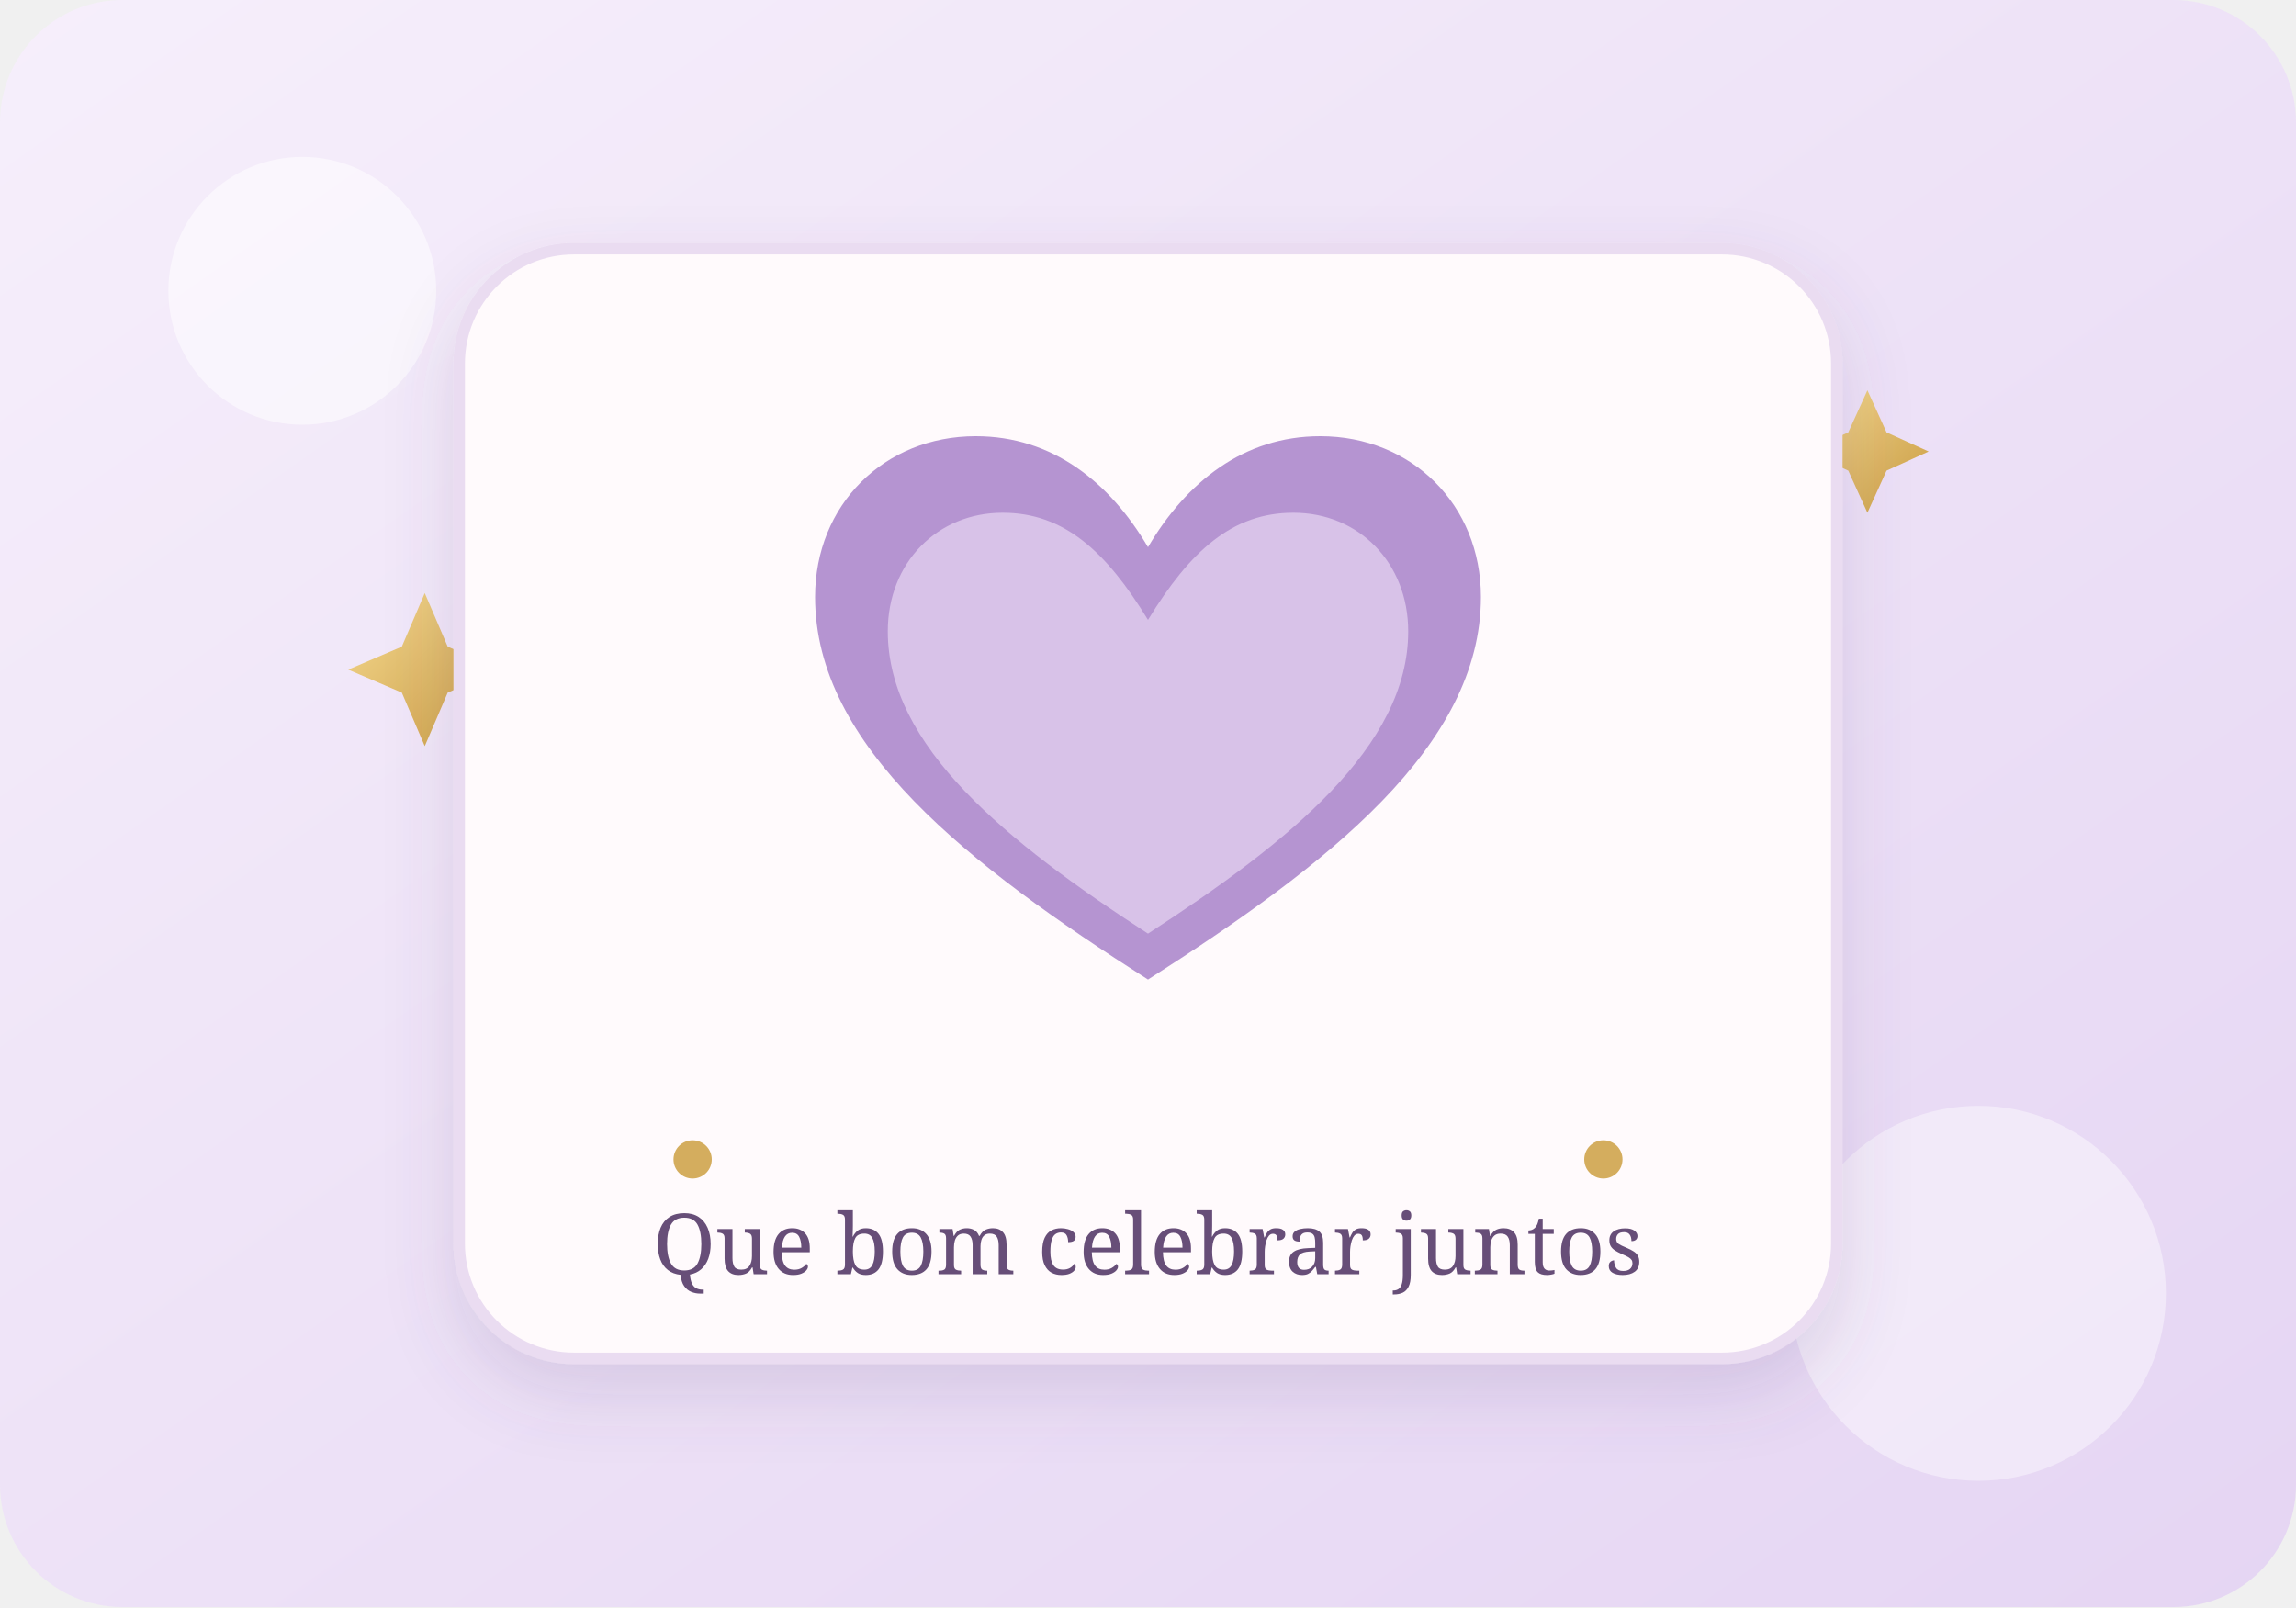
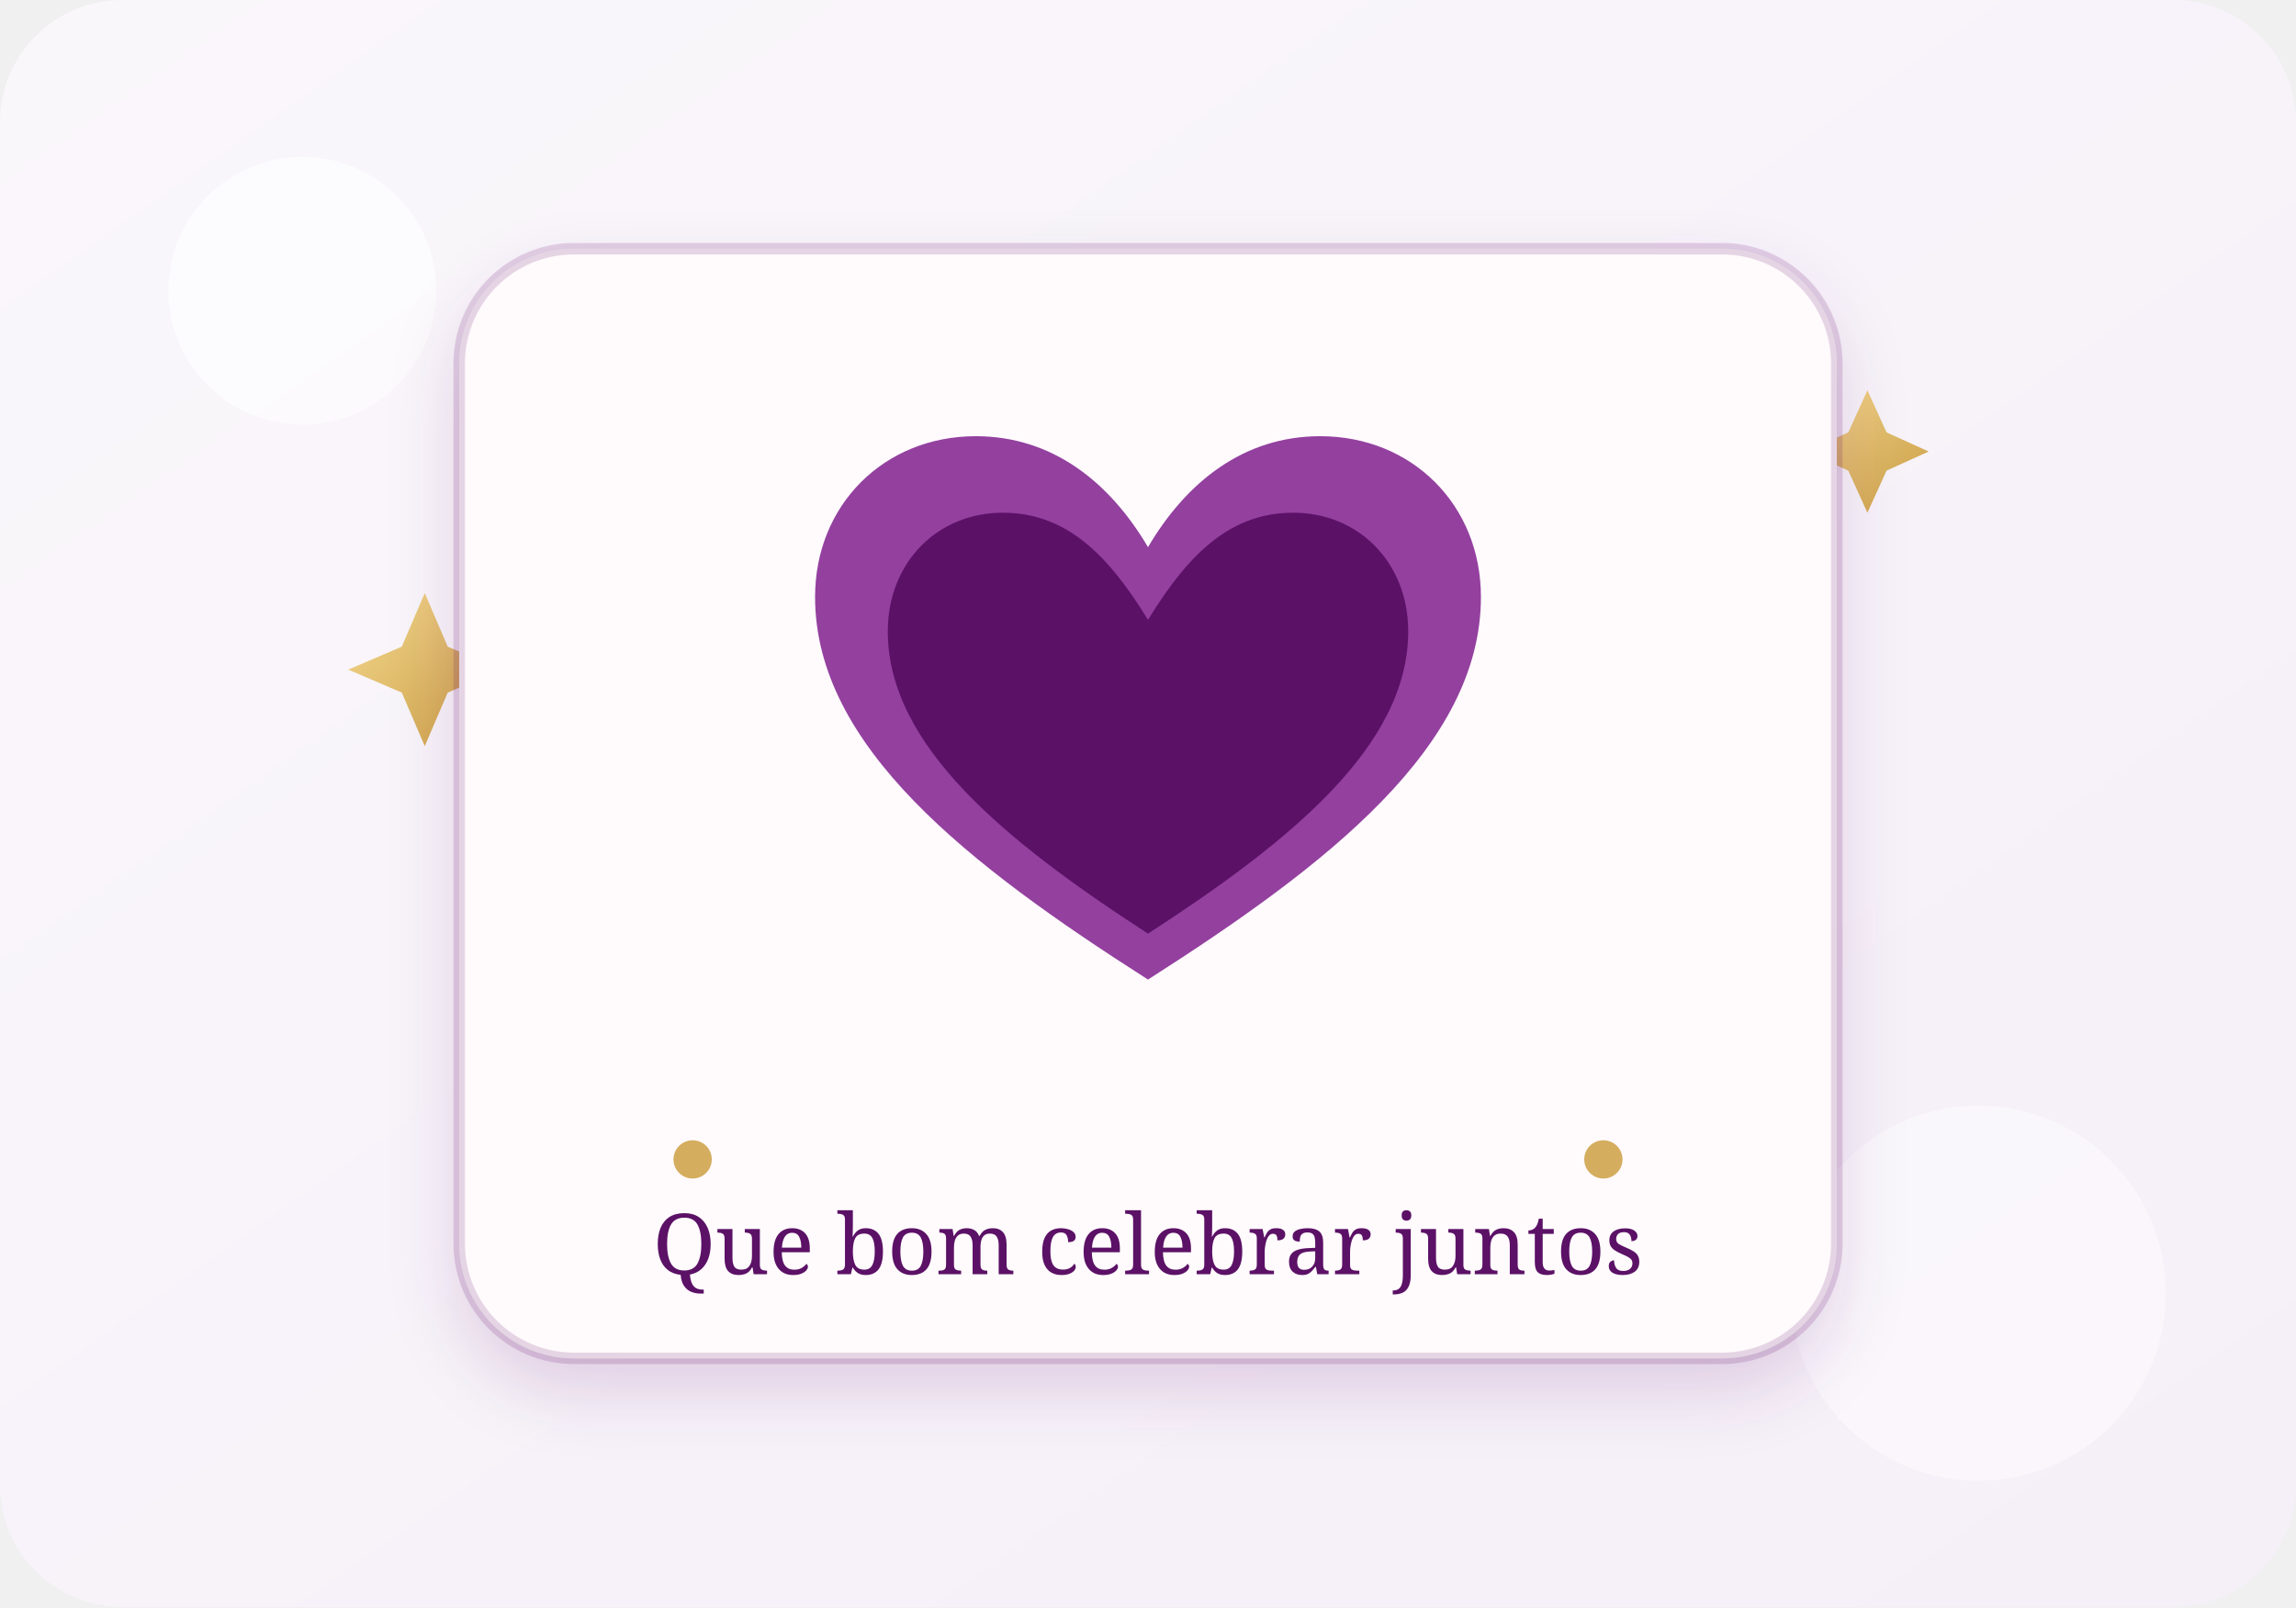
<svg xmlns="http://www.w3.org/2000/svg" width="600" height="420" viewBox="0 0 600 420" role="img" aria-labelledby="title desc">
  <defs>
    <linearGradient id="bg" x1="0" y1="0" x2="1" y2="1">
-       <stop stop-color="#f6effb" />
-       <stop offset="1" stop-color="#e5d5f3" />
+       <stop stop-color="#faf7fb" />
+       <stop offset="1" stop-color="#f5eff8" />
    </linearGradient>
    <linearGradient id="gold" x1="0" y1="0" x2="1" y2="1">
      <stop stop-color="#f5d990" />
      <stop offset="1" stop-color="#c99b42" />
    </linearGradient>
    <filter id="shadow" x="-20%" y="-20%" width="140%" height="140%">
-       <feDropShadow dx="0" dy="8" stdDeviation="9" flood-color="#684b81" flood-opacity=".16" />
+       <feDropShadow dx="0" dy="8" stdDeviation="9" flood-color="#5b1166" flood-opacity=".16" />
    </filter>
  </defs>
  <rect width="600" height="420" rx="32" fill="url(#bg)" />
  <circle cx="79" cy="76" r="35" fill="#fff" opacity=".52" />
  <circle cx="517" cy="338" r="49" fill="#fff" opacity=".42" />
  <g fill="url(#gold)">
    <path d="M111 155l6 14 14 6-14 6-6 14-6-14-14-6 14-6z" />
    <path d="M488 102l5 11 11 5-11 5-5 11-5-11-11-5 11-5z" />
    <circle cx="471" cy="280" r="5" />
    <circle cx="137" cy="290" r="4" />
  </g>
  <g filter="url(#shadow)">
-     <rect x="120" y="65" width="360" height="290" rx="30" fill="#fffafc" stroke="#eadcf1" stroke-width="3" />
+     <rect x="120" y="65" width="360" height="290" rx="30" fill="#fffafc" stroke="#5b1166" stroke-opacity=".16" stroke-width="3" />
  </g>
-   <path d="M300 256c-47-30-87-61-87-100 0-24 18-42 42-42 20 0 35 12 45 29 10-17 25-29 45-29 24 0 42 18 42 42 0 39-40 70-87 100z" fill="#b594d1" />
-   <path d="M300 244c-37-24-68-49-68-79 0-18 13-31 30-31 16 0 27 10 38 28 11-18 22-28 38-28 17 0 30 13 30 31 0 30-31 55-68 79z" fill="#d8c2e8" />
+   <path d="M300 256c-47-30-87-61-87-100 0-24 18-42 42-42 20 0 35 12 45 29 10-17 25-29 45-29 24 0 42 18 42 42 0 39-40 70-87 100z" fill="#93409f" />
+   <path d="M300 244c-37-24-68-49-68-79 0-18 13-31 30-31 16 0 27 10 38 28 11-18 22-28 38-28 17 0 30 13 30 31 0 30-31 55-68 79z" fill="#5b1166" />
  <path d="M193 303h214" stroke="url(#gold)" stroke-width="3" stroke-linecap="round" />
  <circle cx="181" cy="303" r="5" fill="#d4ad5e" />
  <circle cx="419" cy="303" r="5" fill="#d4ad5e" />
-   <text x="300" y="333" text-anchor="middle" fill="#674e78" font-family="Georgia,serif" font-size="22">Que bom celebrar juntos</text>
+   <text x="300" y="333" text-anchor="middle" fill="#5b1166" font-family="Georgia,serif" font-size="22">Que bom celebrar juntos</text>
</svg>
